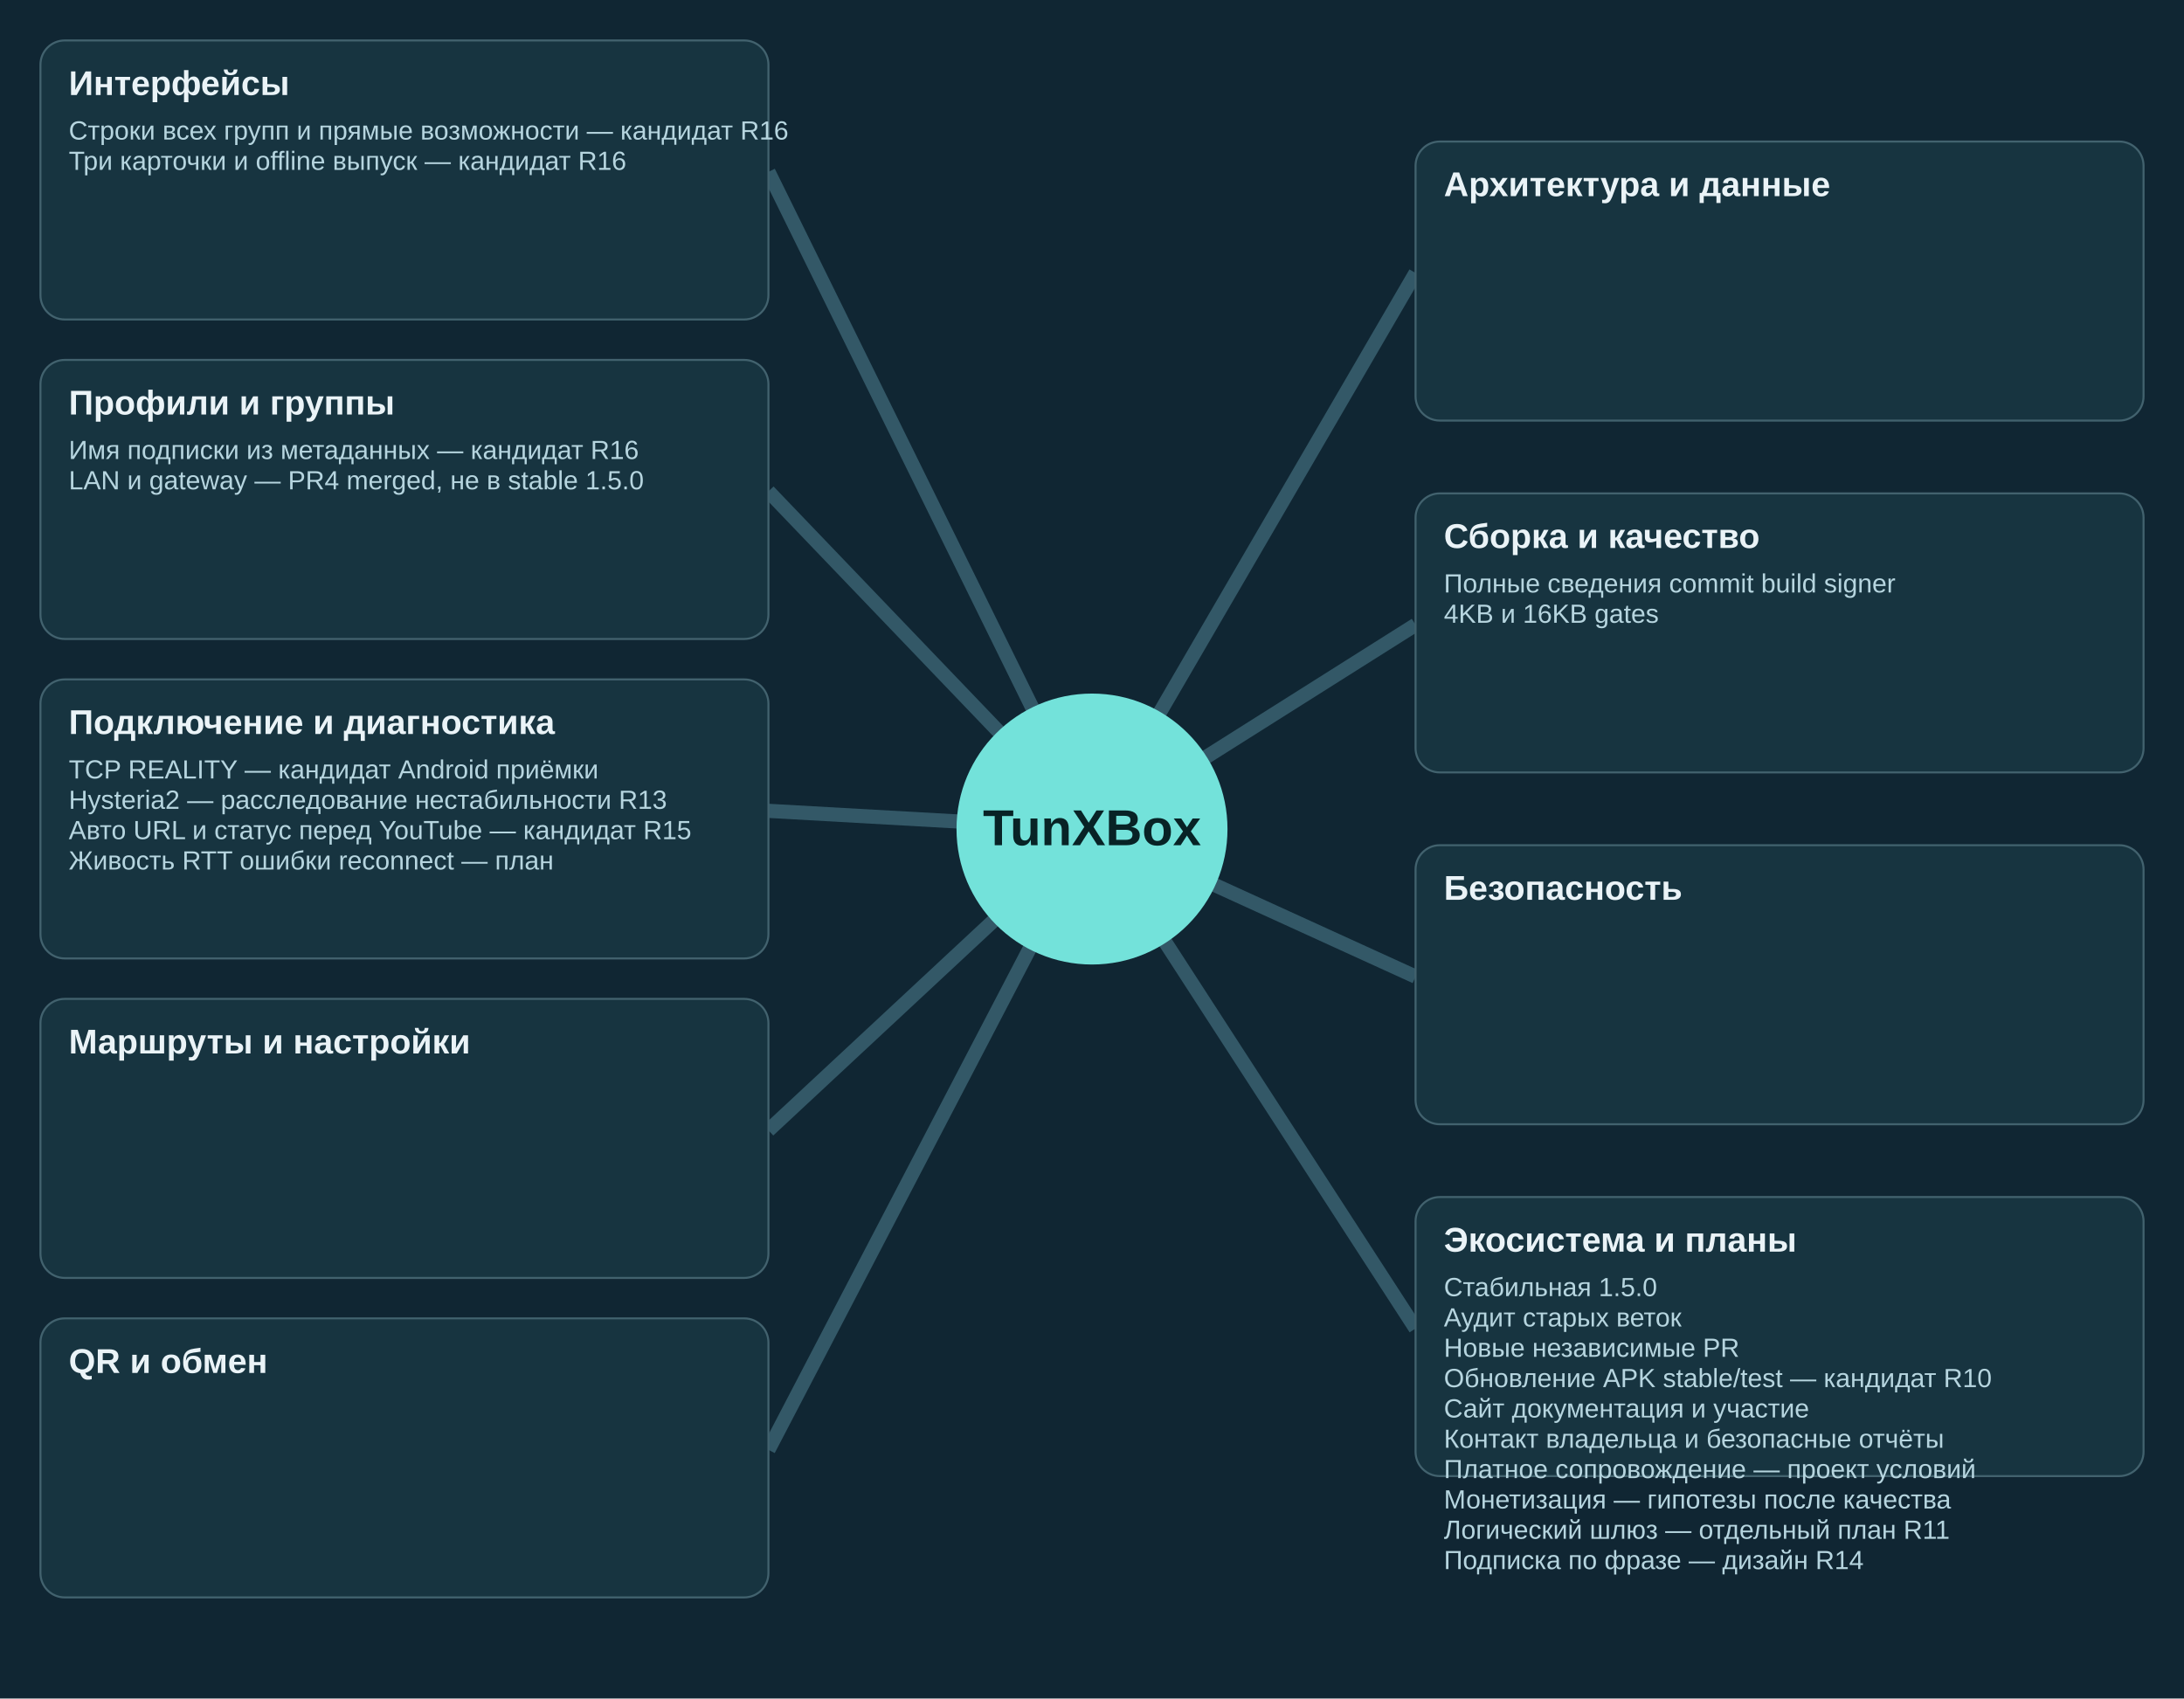
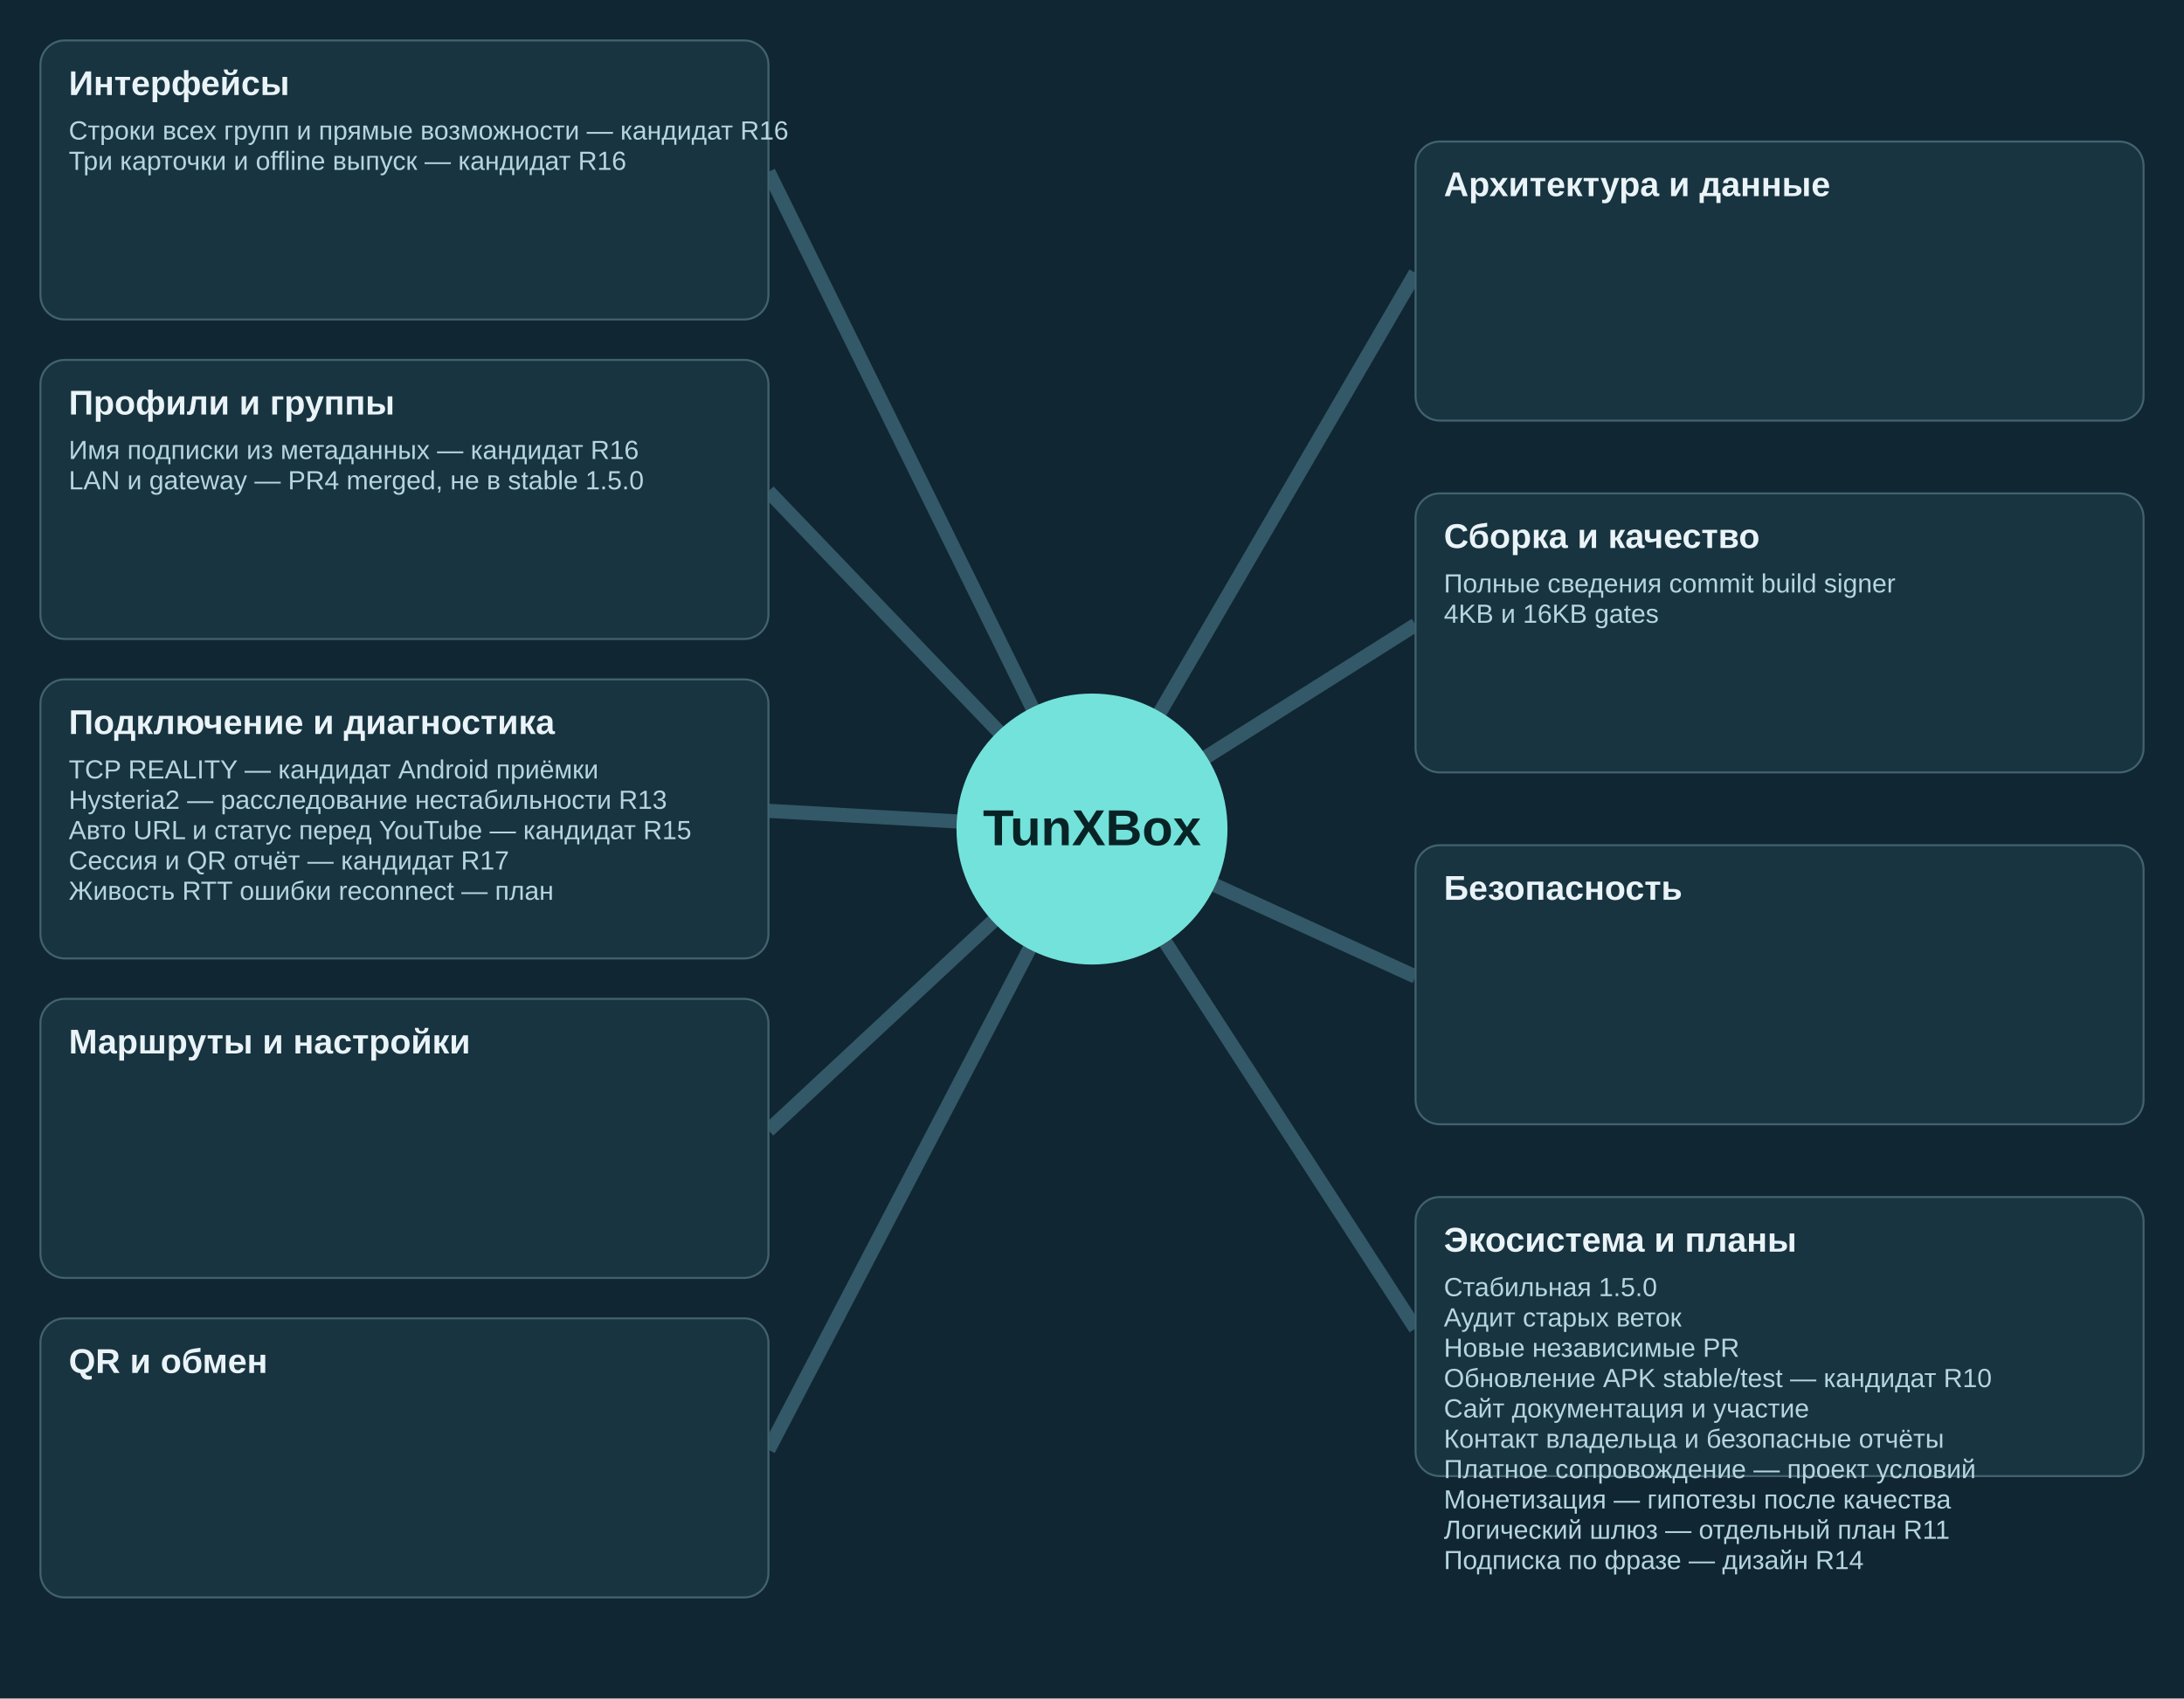
<svg xmlns="http://www.w3.org/2000/svg" viewBox="0 0 1080 840" role="img" aria-labelledby="title desc">
  <rect width="1080" height="840" fill="#102633" />
  <path d="M540 410 L380 85" stroke="#335867" stroke-width="7" fill="none" />
  <rect x="20" y="20" width="360" height="138" rx="12" fill="#173440" stroke="#42626e" />
  <text x="34" y="47" fill="#eaf3f7" font-family="Arial" font-size="17" font-weight="bold">Интерфейсы</text>
  <text x="34" y="69" fill="#b6d5df" font-family="Arial" font-size="13">Строки всех групп и прямые возможности — кандидат R16</text>
  <text x="34" y="84" fill="#b6d5df" font-family="Arial" font-size="13">Три карточки и offline выпуск — кандидат R16</text>
  <path d="M540 410 L380 243" stroke="#335867" stroke-width="7" fill="none" />
  <rect x="20" y="178" width="360" height="138" rx="12" fill="#173440" stroke="#42626e" />
  <text x="34" y="205" fill="#eaf3f7" font-family="Arial" font-size="17" font-weight="bold">Профили и группы</text>
  <text x="34" y="227" fill="#b6d5df" font-family="Arial" font-size="13">Имя подписки из метаданных — кандидат R16</text>
  <text x="34" y="242" fill="#b6d5df" font-family="Arial" font-size="13">LAN и gateway — PR4 merged, не в stable 1.5.0</text>
  <path d="M540 410 L380 401" stroke="#335867" stroke-width="7" fill="none" />
  <rect x="20" y="336" width="360" height="138" rx="12" fill="#173440" stroke="#42626e" />
  <text x="34" y="363" fill="#eaf3f7" font-family="Arial" font-size="17" font-weight="bold">Подключение и диагностика</text>
  <text x="34" y="385" fill="#b6d5df" font-family="Arial" font-size="13">TCP REALITY — кандидат Android приёмки</text>
  <text x="34" y="400" fill="#b6d5df" font-family="Arial" font-size="13">Hysteria2 — расследование нестабильности R13</text>
  <text x="34" y="415" fill="#b6d5df" font-family="Arial" font-size="13">Авто URL и статус перед YouTube — кандидат R15</text>
-   <text x="34" y="430" fill="#b6d5df" font-family="Arial" font-size="13">Живость RTT ошибки reconnect — план</text>
+   <text x="34" y="430" fill="#b6d5df" font-family="Arial" font-size="13">Сессия и QR отчёт — кандидат R17</text>
+   <text x="34" y="445" fill="#b6d5df" font-family="Arial" font-size="13">Живость RTT ошибки reconnect — план</text>
  <path d="M540 410 L380 559" stroke="#335867" stroke-width="7" fill="none" />
  <rect x="20" y="494" width="360" height="138" rx="12" fill="#173440" stroke="#42626e" />
  <text x="34" y="521" fill="#eaf3f7" font-family="Arial" font-size="17" font-weight="bold">Маршруты и настройки</text>
  <path d="M540 410 L380 717" stroke="#335867" stroke-width="7" fill="none" />
  <rect x="20" y="652" width="360" height="138" rx="12" fill="#173440" stroke="#42626e" />
  <text x="34" y="679" fill="#eaf3f7" font-family="Arial" font-size="17" font-weight="bold">QR и обмен</text>
  <path d="M540 410 L700 135" stroke="#335867" stroke-width="7" fill="none" />
  <rect x="700" y="70" width="360" height="138" rx="12" fill="#173440" stroke="#42626e" />
  <text x="714" y="97" fill="#eaf3f7" font-family="Arial" font-size="17" font-weight="bold">Архитектура и данные</text>
  <path d="M540 410 L700 309" stroke="#335867" stroke-width="7" fill="none" />
  <rect x="700" y="244" width="360" height="138" rx="12" fill="#173440" stroke="#42626e" />
  <text x="714" y="271" fill="#eaf3f7" font-family="Arial" font-size="17" font-weight="bold">Сборка и качество</text>
  <text x="714" y="293" fill="#b6d5df" font-family="Arial" font-size="13">Полные сведения commit build signer</text>
  <text x="714" y="308" fill="#b6d5df" font-family="Arial" font-size="13">4KB и 16KB gates</text>
  <path d="M540 410 L700 483" stroke="#335867" stroke-width="7" fill="none" />
  <rect x="700" y="418" width="360" height="138" rx="12" fill="#173440" stroke="#42626e" />
  <text x="714" y="445" fill="#eaf3f7" font-family="Arial" font-size="17" font-weight="bold">Безопасность</text>
  <path d="M540 410 L700 657" stroke="#335867" stroke-width="7" fill="none" />
  <rect x="700" y="592" width="360" height="138" rx="12" fill="#173440" stroke="#42626e" />
  <text x="714" y="619" fill="#eaf3f7" font-family="Arial" font-size="17" font-weight="bold">Экосистема и планы</text>
  <text x="714" y="641" fill="#b6d5df" font-family="Arial" font-size="13">Стабильная 1.5.0</text>
  <text x="714" y="656" fill="#b6d5df" font-family="Arial" font-size="13">Аудит старых веток</text>
  <text x="714" y="671" fill="#b6d5df" font-family="Arial" font-size="13">Новые независимые PR</text>
  <text x="714" y="686" fill="#b6d5df" font-family="Arial" font-size="13">Обновление APK stable/test — кандидат R10</text>
  <text x="714" y="701" fill="#b6d5df" font-family="Arial" font-size="13">Сайт документация и участие</text>
  <text x="714" y="716" fill="#b6d5df" font-family="Arial" font-size="13">Контакт владельца и безопасные отчёты</text>
  <text x="714" y="731" fill="#b6d5df" font-family="Arial" font-size="13">Платное сопровождение — проект условий</text>
  <text x="714" y="746" fill="#b6d5df" font-family="Arial" font-size="13">Монетизация — гипотезы после качества</text>
  <text x="714" y="761" fill="#b6d5df" font-family="Arial" font-size="13">Логический шлюз — отдельный план R11</text>
  <text x="714" y="776" fill="#b6d5df" font-family="Arial" font-size="13">Подписка по фразе — дизайн R14</text>
  <circle cx="540" cy="410" r="67" fill="#73e2da" />
  <text x="540" y="418" text-anchor="middle" fill="#082326" font-family="Arial" font-weight="bold" font-size="25">TunXBox</text>
</svg>
